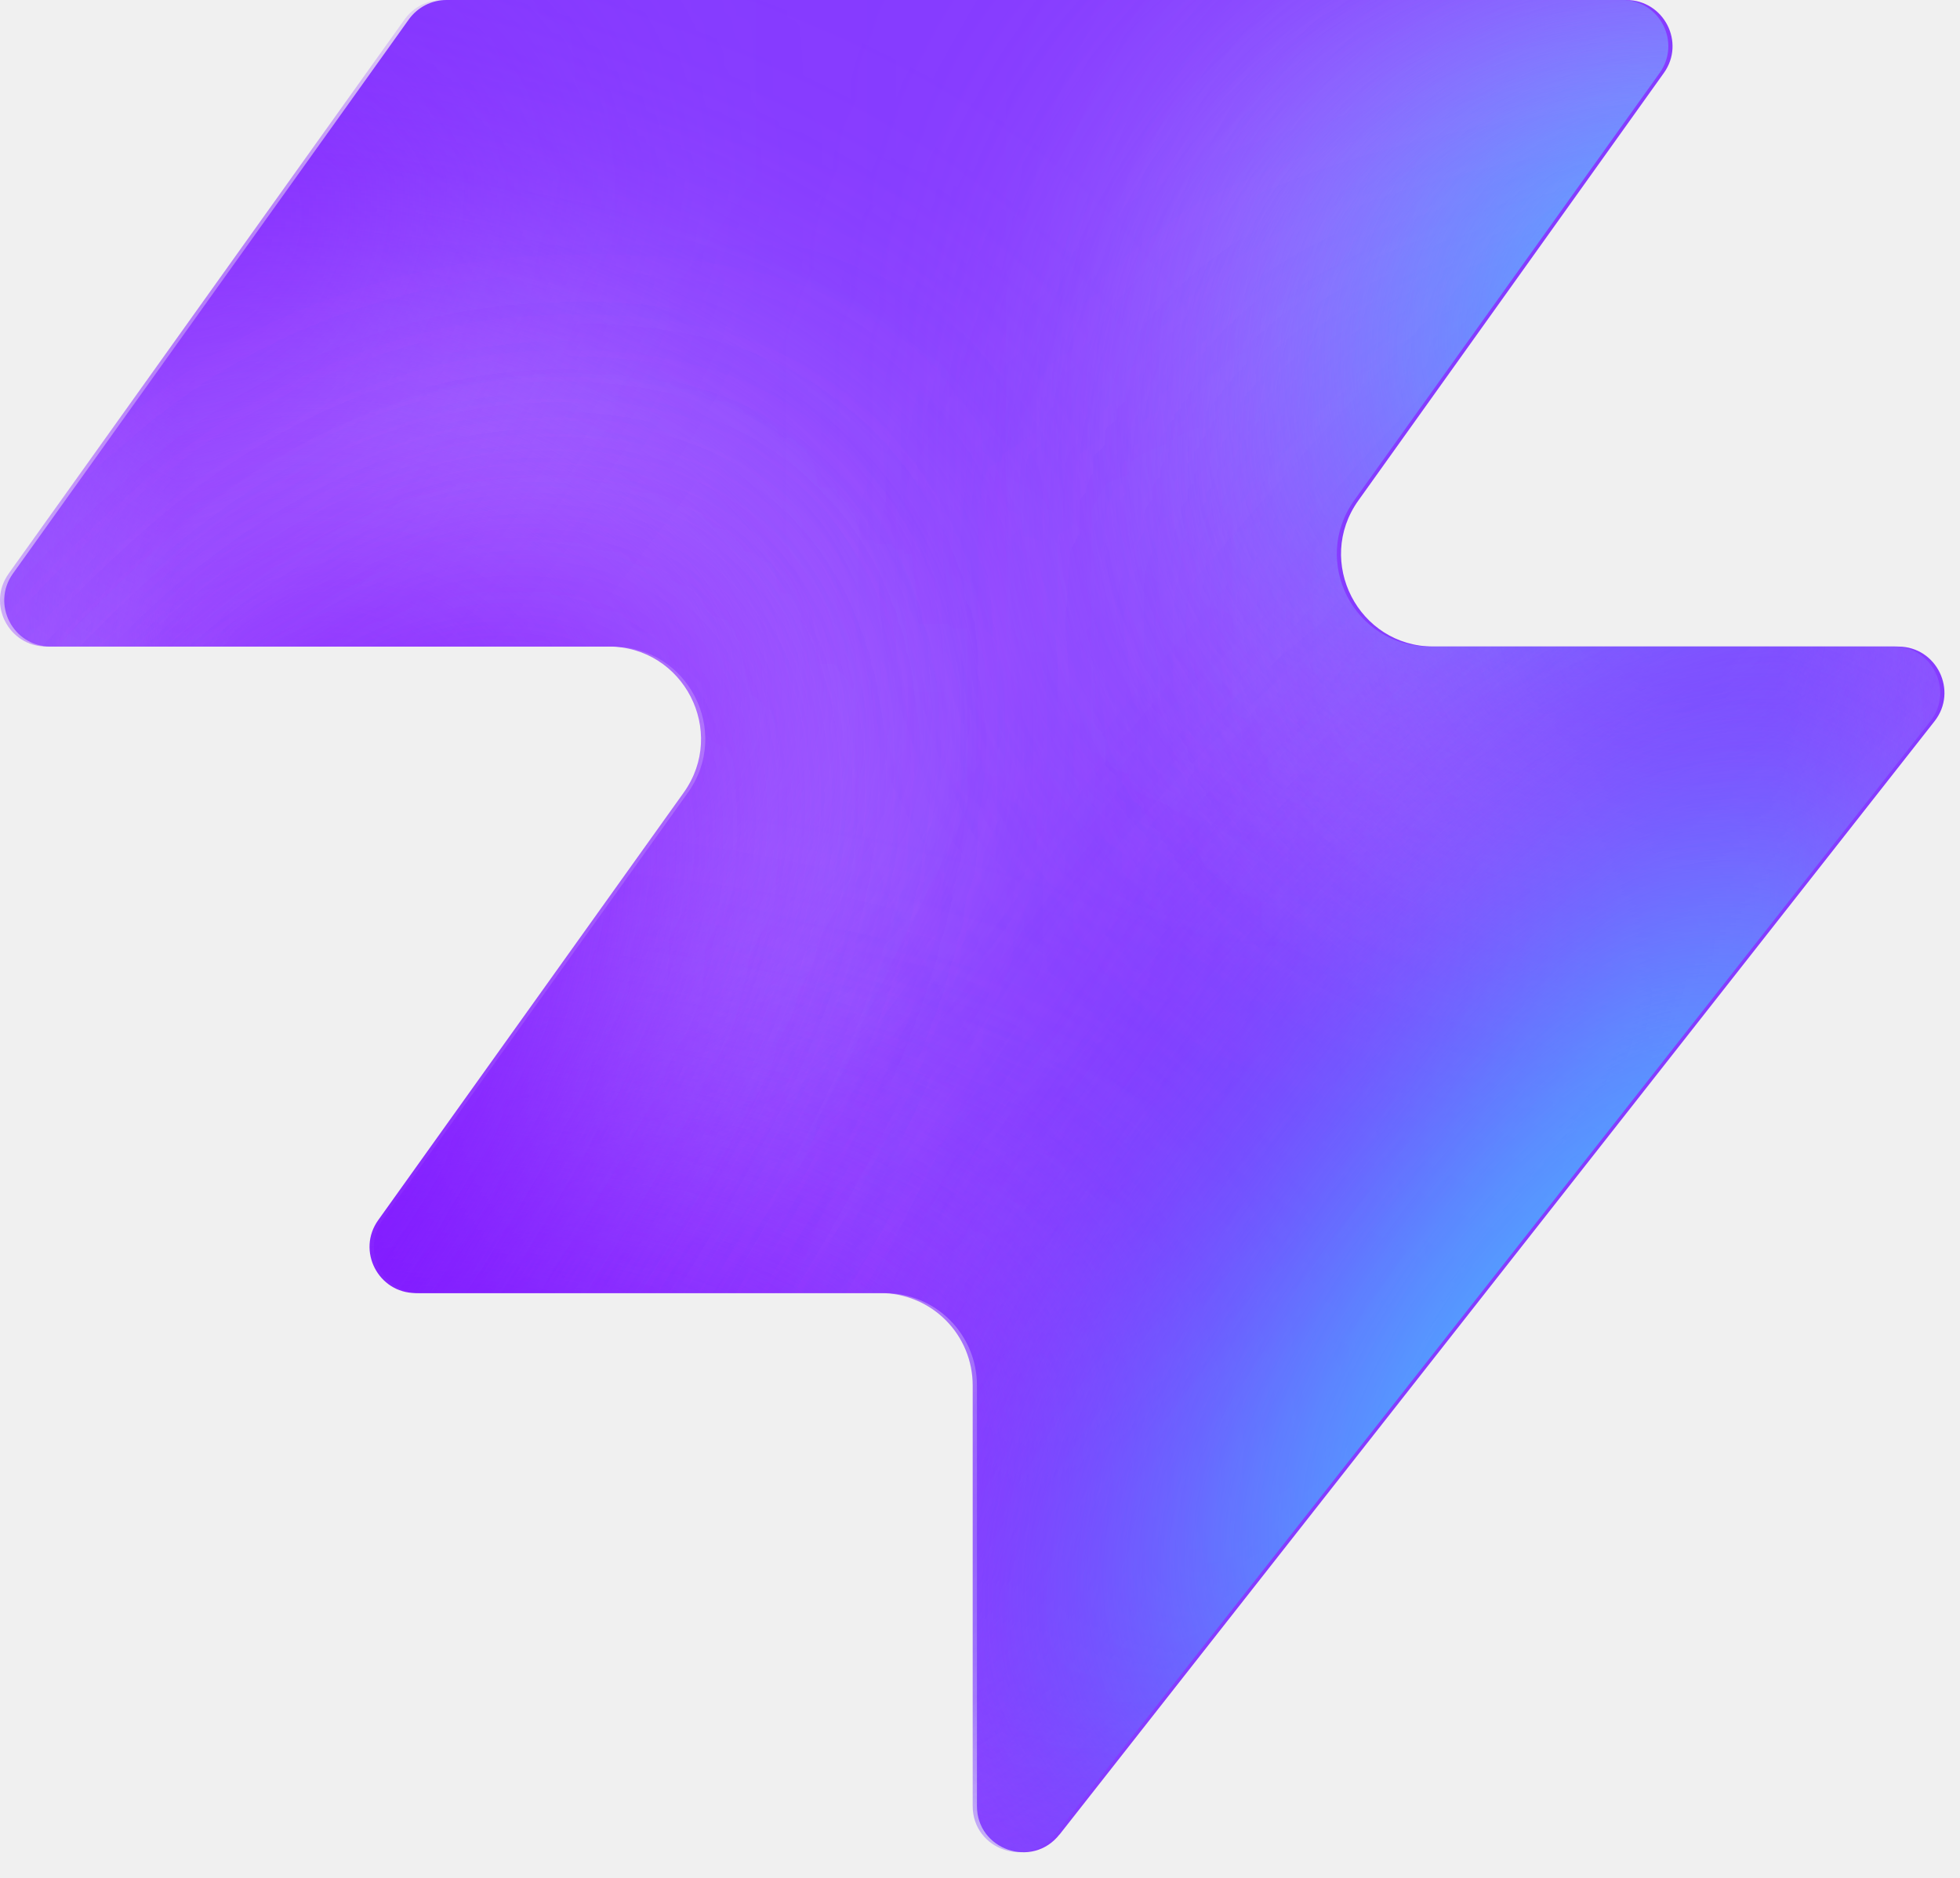
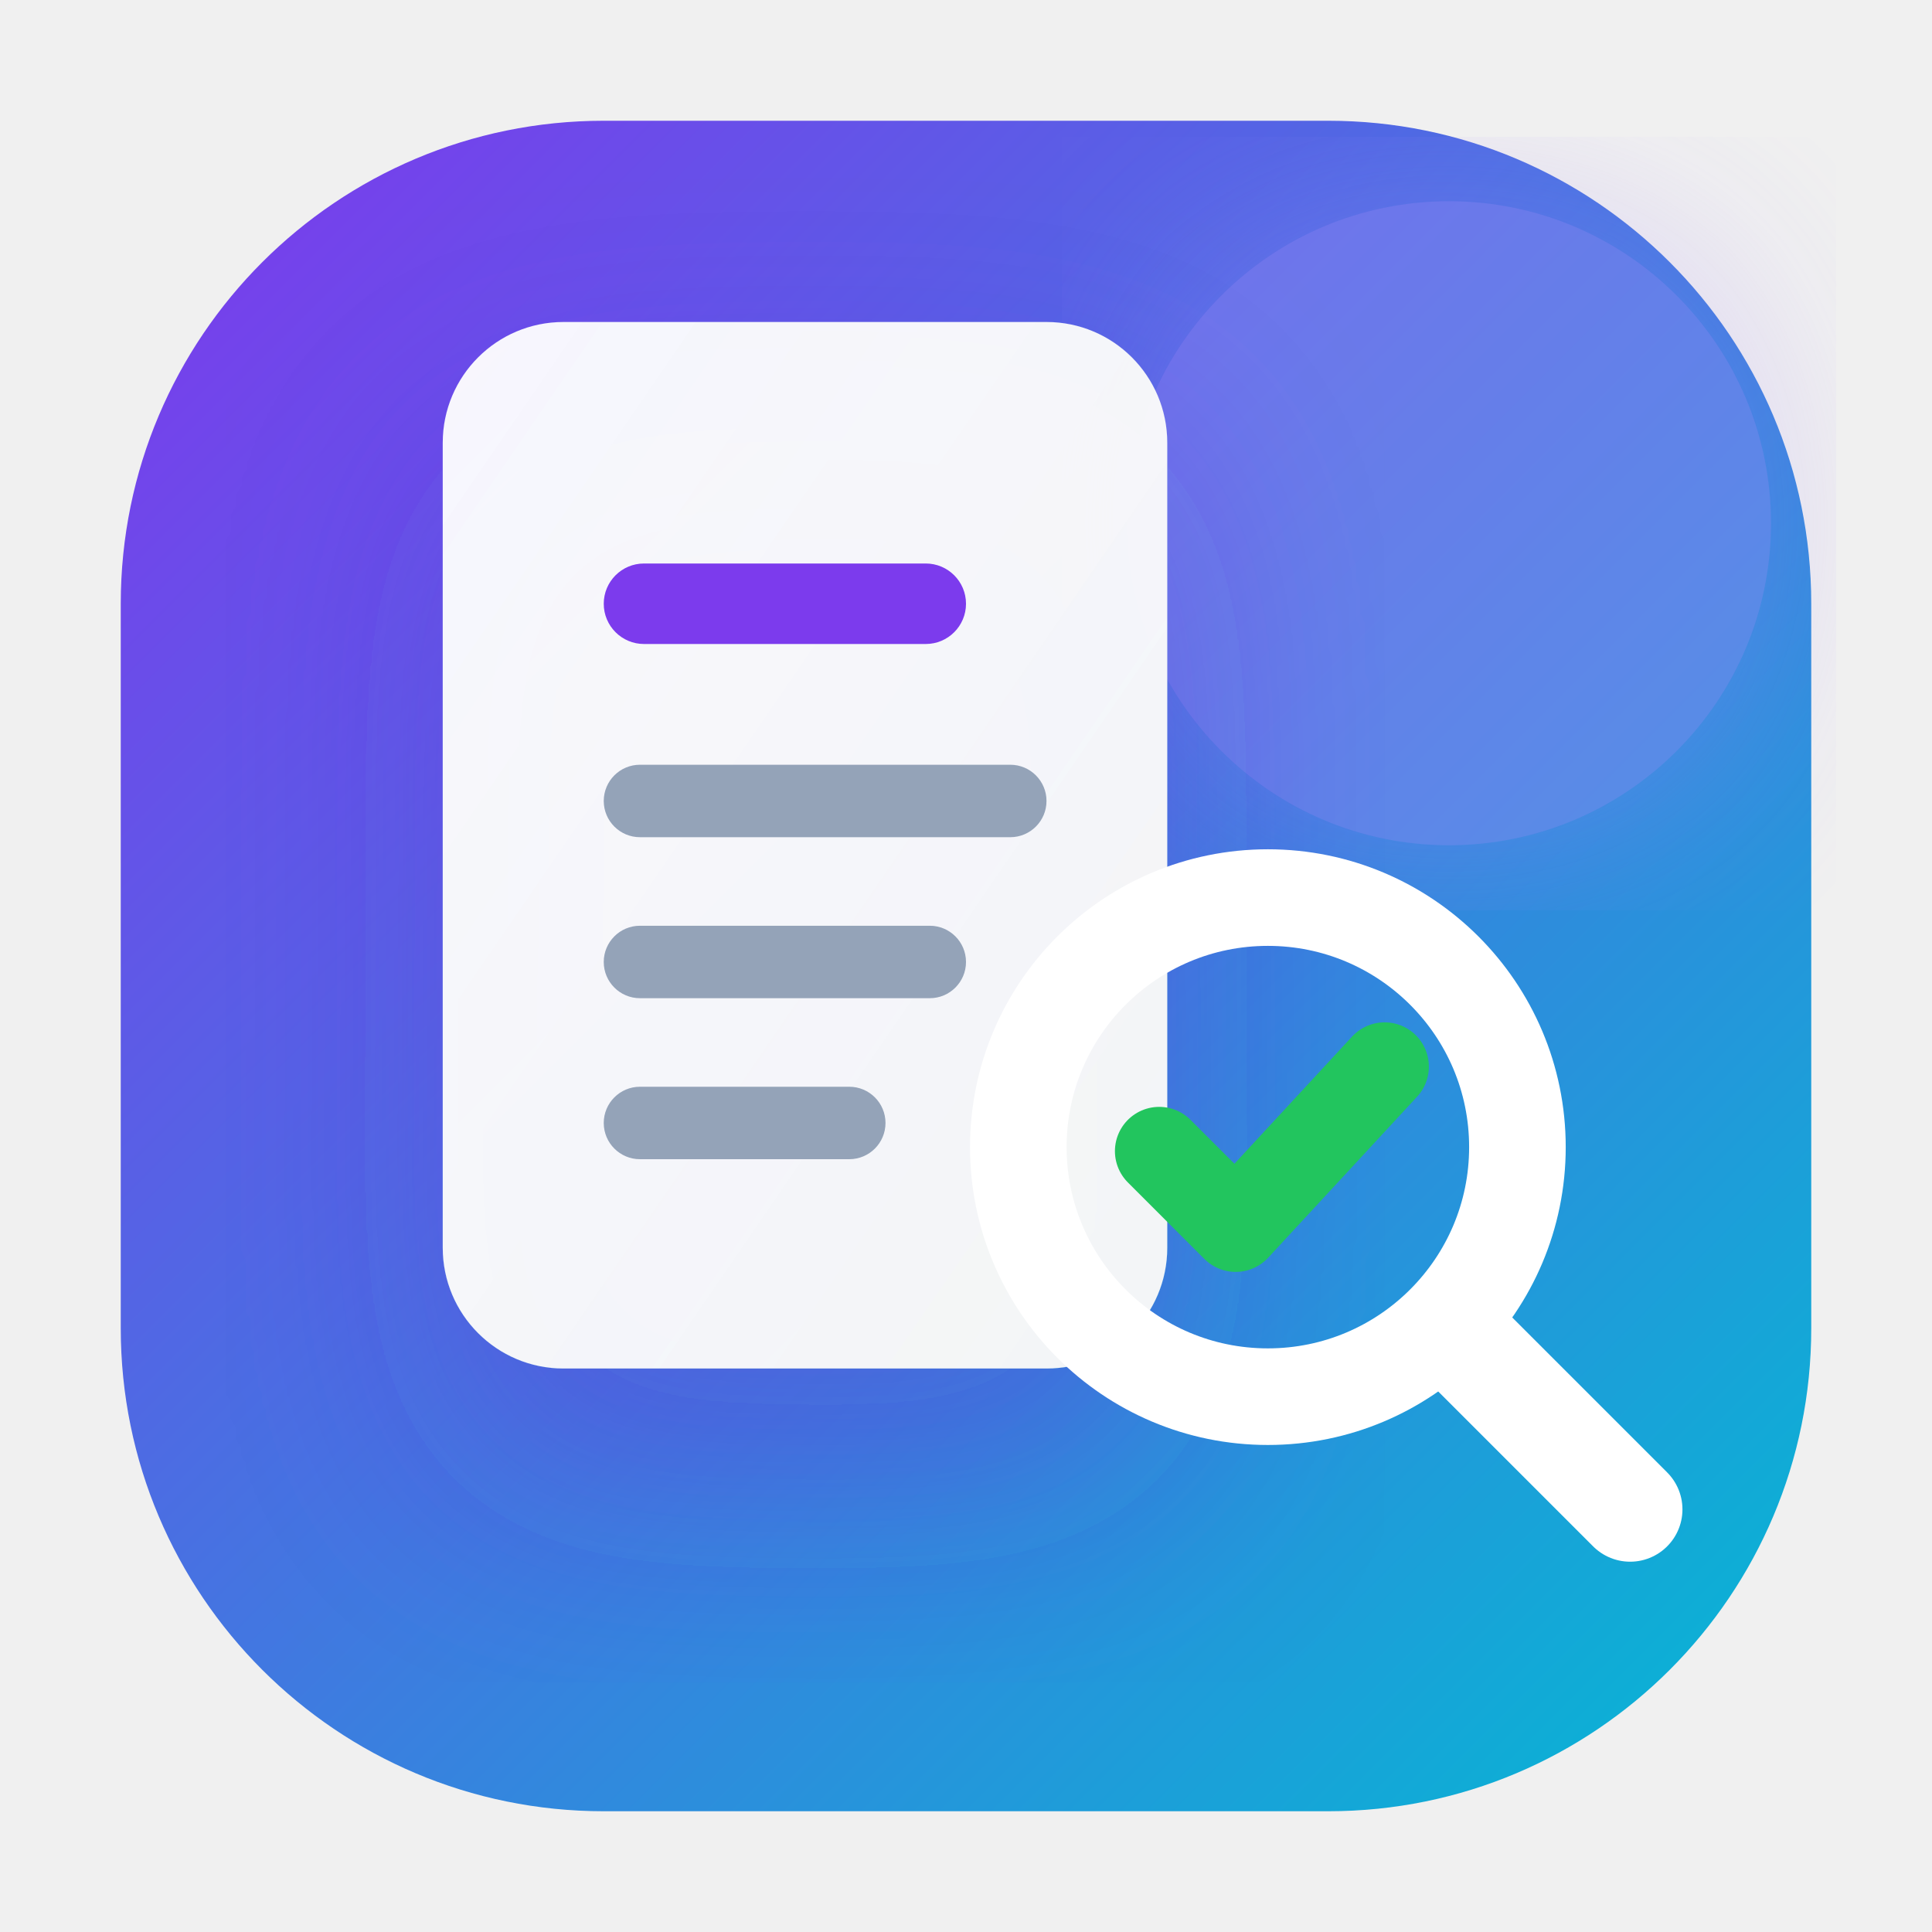
- <svg xmlns="http://www.w3.org/2000/svg" width="48" height="46" fill="none" viewBox="0 0 48 46">
-   <path fill="#863bff" d="M25.946 44.938c-.664.845-2.021.375-2.021-.698V33.937a2.26 2.26 0 0 0-2.262-2.262H10.287c-.92 0-1.456-1.04-.92-1.788l7.48-10.471c1.07-1.497 0-3.578-1.842-3.578H1.237c-.92 0-1.456-1.04-.92-1.788L10.013.474c.214-.297.556-.474.92-.474h28.894c.92 0 1.456 1.04.92 1.788l-7.48 10.471c-1.07 1.498 0 3.579 1.842 3.579h11.377c.943 0 1.473 1.088.89 1.83L25.947 44.94z" style="fill:#863bff;fill:color(display-p3 .525 .23 1);fill-opacity:1" />
-   <mask id="a" width="48" height="46" x="0" y="0" maskUnits="userSpaceOnUse" style="mask-type:alpha">
-     <path fill="#000" d="M25.842 44.938c-.664.844-2.021.375-2.021-.698V33.937a2.26 2.26 0 0 0-2.262-2.262H10.183c-.92 0-1.456-1.04-.92-1.788l7.48-10.471c1.07-1.498 0-3.579-1.842-3.579H1.133c-.92 0-1.456-1.04-.92-1.787L9.91.473c.214-.297.556-.474.92-.474h28.894c.92 0 1.456 1.04.92 1.788l-7.48 10.471c-1.07 1.498 0 3.578 1.842 3.578h11.377c.943 0 1.473 1.088.89 1.832L25.843 44.94z" style="fill:#000;fill-opacity:1" />
-   </mask>
-   <g mask="url(#a)">
-     <g filter="url(#b)">
-       <ellipse cx="5.508" cy="14.704" fill="#ede6ff" rx="5.508" ry="14.704" style="fill:#ede6ff;fill:color(display-p3 .927 .903 1);fill-opacity:1" transform="matrix(.00324 1 1 -.00324 -4.47 31.516)" />
-     </g>
-     <g filter="url(#c)">
-       <ellipse cx="10.399" cy="29.851" fill="#ede6ff" rx="10.399" ry="29.851" style="fill:#ede6ff;fill:color(display-p3 .927 .903 1);fill-opacity:1" transform="matrix(.00324 1 1 -.00324 -39.328 7.883)" />
-     </g>
-     <g filter="url(#d)">
-       <ellipse cx="5.508" cy="30.487" fill="#7e14ff" rx="5.508" ry="30.487" style="fill:#7e14ff;fill:color(display-p3 .492 .077 1);fill-opacity:1" transform="rotate(89.814 -25.913 -14.639)scale(1 -1)" />
-     </g>
-     <g filter="url(#e)">
-       <ellipse cx="5.508" cy="30.599" fill="#7e14ff" rx="5.508" ry="30.599" style="fill:#7e14ff;fill:color(display-p3 .492 .077 1);fill-opacity:1" transform="rotate(89.814 -32.644 -3.334)scale(1 -1)" />
-     </g>
-     <g filter="url(#f)">
-       <ellipse cx="5.508" cy="30.599" fill="#7e14ff" rx="5.508" ry="30.599" style="fill:#7e14ff;fill:color(display-p3 .492 .077 1);fill-opacity:1" transform="matrix(.00324 1 1 -.00324 -34.34 30.47)" />
-     </g>
-     <g filter="url(#g)">
-       <ellipse cx="14.072" cy="22.078" fill="#ede6ff" rx="14.072" ry="22.078" style="fill:#ede6ff;fill:color(display-p3 .927 .903 1);fill-opacity:1" transform="rotate(93.35 24.506 48.493)scale(-1 1)" />
-     </g>
-     <g filter="url(#h)">
-       <ellipse cx="3.47" cy="21.501" fill="#7e14ff" rx="3.47" ry="21.501" style="fill:#7e14ff;fill:color(display-p3 .492 .077 1);fill-opacity:1" transform="rotate(89.009 28.708 47.59)scale(-1 1)" />
-     </g>
-     <g filter="url(#i)">
-       <ellipse cx="3.47" cy="21.501" fill="#7e14ff" rx="3.47" ry="21.501" style="fill:#7e14ff;fill:color(display-p3 .492 .077 1);fill-opacity:1" transform="rotate(89.009 28.708 47.59)scale(-1 1)" />
-     </g>
-     <g filter="url(#j)">
-       <ellipse cx=".387" cy="8.972" fill="#7e14ff" rx="4.407" ry="29.108" style="fill:#7e14ff;fill:color(display-p3 .492 .077 1);fill-opacity:1" transform="rotate(39.51 .387 8.972)" />
-     </g>
-     <g filter="url(#k)">
-       <ellipse cx="47.523" cy="-6.092" fill="#7e14ff" rx="4.407" ry="29.108" style="fill:#7e14ff;fill:color(display-p3 .492 .077 1);fill-opacity:1" transform="rotate(37.892 47.523 -6.092)" />
-     </g>
-     <g filter="url(#l)">
-       <ellipse cx="41.412" cy="6.333" fill="#47bfff" rx="5.971" ry="9.665" style="fill:#47bfff;fill:color(display-p3 .28 .748 1);fill-opacity:1" transform="rotate(37.892 41.412 6.333)" />
-     </g>
-     <g filter="url(#m)">
-       <ellipse cx="-1.879" cy="38.332" fill="#7e14ff" rx="4.407" ry="29.108" style="fill:#7e14ff;fill:color(display-p3 .492 .077 1);fill-opacity:1" transform="rotate(37.892 -1.88 38.332)" />
-     </g>
-     <g filter="url(#n)">
-       <ellipse cx="-1.879" cy="38.332" fill="#7e14ff" rx="4.407" ry="29.108" style="fill:#7e14ff;fill:color(display-p3 .492 .077 1);fill-opacity:1" transform="rotate(37.892 -1.88 38.332)" />
-     </g>
-     <g filter="url(#o)">
-       <ellipse cx="35.651" cy="29.907" fill="#7e14ff" rx="4.407" ry="29.108" style="fill:#7e14ff;fill:color(display-p3 .492 .077 1);fill-opacity:1" transform="rotate(37.892 35.651 29.907)" />
-     </g>
-     <g filter="url(#p)">
-       <ellipse cx="38.418" cy="32.4" fill="#47bfff" rx="5.971" ry="15.297" style="fill:#47bfff;fill:color(display-p3 .28 .748 1);fill-opacity:1" transform="rotate(37.892 38.418 32.4)" />
-     </g>
-   </g>
+ <svg xmlns="http://www.w3.org/2000/svg" width="48" height="48" fill="none" viewBox="0 0 48 48">
  <defs>
-     <filter id="b" width="60.045" height="41.654" x="-19.77" y="16.149" color-interpolation-filters="sRGB" filterUnits="userSpaceOnUse">
-       <feFlood flood-opacity="0" result="BackgroundImageFix" />
-       <feBlend in="SourceGraphic" in2="BackgroundImageFix" result="shape" />
-       <feGaussianBlur result="effect1_foregroundBlur_2002_17158" stdDeviation="7.659" />
+     <linearGradient id="bg" x1="4" y1="4" x2="44" y2="44" gradientUnits="userSpaceOnUse">
+       <stop stop-color="#7C3AED" />
+       <stop offset="1" stop-color="#06B6D4" />
+     </linearGradient>
+     <linearGradient id="glass" x1="0" y1="0" x2="1" y2="1">
+       <stop stop-color="#fff" stop-opacity=".95" />
+       <stop offset="1" stop-color="#F3F4F6" />
+     </linearGradient>
+     <filter id="shadow" x="-30%" y="-30%" width="160%" height="160%">
+       <feDropShadow dx="0" dy="3" stdDeviation="3" flood-color="#6D28D9" flood-opacity=".35" />
    </filter>
-     <filter id="c" width="90.34" height="51.437" x="-54.613" y="-7.533" color-interpolation-filters="sRGB" filterUnits="userSpaceOnUse">
-       <feFlood flood-opacity="0" result="BackgroundImageFix" />
-       <feBlend in="SourceGraphic" in2="BackgroundImageFix" result="shape" />
-       <feGaussianBlur result="effect1_foregroundBlur_2002_17158" stdDeviation="7.659" />
-     </filter>
-     <filter id="d" width="79.355" height="29.4" x="-49.64" y="2.03" color-interpolation-filters="sRGB" filterUnits="userSpaceOnUse">
-       <feFlood flood-opacity="0" result="BackgroundImageFix" />
-       <feBlend in="SourceGraphic" in2="BackgroundImageFix" result="shape" />
-       <feGaussianBlur result="effect1_foregroundBlur_2002_17158" stdDeviation="4.596" />
-     </filter>
-     <filter id="e" width="79.579" height="29.4" x="-45.045" y="20.029" color-interpolation-filters="sRGB" filterUnits="userSpaceOnUse">
-       <feFlood flood-opacity="0" result="BackgroundImageFix" />
-       <feBlend in="SourceGraphic" in2="BackgroundImageFix" result="shape" />
-       <feGaussianBlur result="effect1_foregroundBlur_2002_17158" stdDeviation="4.596" />
-     </filter>
-     <filter id="f" width="79.579" height="29.4" x="-43.513" y="21.178" color-interpolation-filters="sRGB" filterUnits="userSpaceOnUse">
-       <feFlood flood-opacity="0" result="BackgroundImageFix" />
-       <feBlend in="SourceGraphic" in2="BackgroundImageFix" result="shape" />
-       <feGaussianBlur result="effect1_foregroundBlur_2002_17158" stdDeviation="4.596" />
-     </filter>
-     <filter id="g" width="74.749" height="58.852" x="15.756" y="-17.901" color-interpolation-filters="sRGB" filterUnits="userSpaceOnUse">
-       <feFlood flood-opacity="0" result="BackgroundImageFix" />
-       <feBlend in="SourceGraphic" in2="BackgroundImageFix" result="shape" />
-       <feGaussianBlur result="effect1_foregroundBlur_2002_17158" stdDeviation="7.659" />
-     </filter>
-     <filter id="h" width="61.377" height="25.362" x="23.548" y="2.284" color-interpolation-filters="sRGB" filterUnits="userSpaceOnUse">
-       <feFlood flood-opacity="0" result="BackgroundImageFix" />
-       <feBlend in="SourceGraphic" in2="BackgroundImageFix" result="shape" />
-       <feGaussianBlur result="effect1_foregroundBlur_2002_17158" stdDeviation="4.596" />
-     </filter>
-     <filter id="i" width="61.377" height="25.362" x="23.548" y="2.284" color-interpolation-filters="sRGB" filterUnits="userSpaceOnUse">
-       <feFlood flood-opacity="0" result="BackgroundImageFix" />
-       <feBlend in="SourceGraphic" in2="BackgroundImageFix" result="shape" />
-       <feGaussianBlur result="effect1_foregroundBlur_2002_17158" stdDeviation="4.596" />
-     </filter>
-     <filter id="j" width="56.045" height="63.649" x="-27.636" y="-22.853" color-interpolation-filters="sRGB" filterUnits="userSpaceOnUse">
-       <feFlood flood-opacity="0" result="BackgroundImageFix" />
-       <feBlend in="SourceGraphic" in2="BackgroundImageFix" result="shape" />
-       <feGaussianBlur result="effect1_foregroundBlur_2002_17158" stdDeviation="4.596" />
-     </filter>
-     <filter id="k" width="54.814" height="64.646" x="20.116" y="-38.415" color-interpolation-filters="sRGB" filterUnits="userSpaceOnUse">
-       <feFlood flood-opacity="0" result="BackgroundImageFix" />
-       <feBlend in="SourceGraphic" in2="BackgroundImageFix" result="shape" />
-       <feGaussianBlur result="effect1_foregroundBlur_2002_17158" stdDeviation="4.596" />
-     </filter>
-     <filter id="l" width="33.541" height="35.313" x="24.641" y="-11.323" color-interpolation-filters="sRGB" filterUnits="userSpaceOnUse">
-       <feFlood flood-opacity="0" result="BackgroundImageFix" />
-       <feBlend in="SourceGraphic" in2="BackgroundImageFix" result="shape" />
-       <feGaussianBlur result="effect1_foregroundBlur_2002_17158" stdDeviation="4.596" />
-     </filter>
-     <filter id="m" width="54.814" height="64.646" x="-29.286" y="6.009" color-interpolation-filters="sRGB" filterUnits="userSpaceOnUse">
-       <feFlood flood-opacity="0" result="BackgroundImageFix" />
-       <feBlend in="SourceGraphic" in2="BackgroundImageFix" result="shape" />
-       <feGaussianBlur result="effect1_foregroundBlur_2002_17158" stdDeviation="4.596" />
-     </filter>
-     <filter id="n" width="54.814" height="64.646" x="-29.286" y="6.009" color-interpolation-filters="sRGB" filterUnits="userSpaceOnUse">
-       <feFlood flood-opacity="0" result="BackgroundImageFix" />
-       <feBlend in="SourceGraphic" in2="BackgroundImageFix" result="shape" />
-       <feGaussianBlur result="effect1_foregroundBlur_2002_17158" stdDeviation="4.596" />
-     </filter>
-     <filter id="o" width="54.814" height="64.646" x="8.244" y="-2.416" color-interpolation-filters="sRGB" filterUnits="userSpaceOnUse">
-       <feFlood flood-opacity="0" result="BackgroundImageFix" />
-       <feBlend in="SourceGraphic" in2="BackgroundImageFix" result="shape" />
-       <feGaussianBlur result="effect1_foregroundBlur_2002_17158" stdDeviation="4.596" />
-     </filter>
-     <filter id="p" width="39.409" height="43.623" x="18.713" y="10.588" color-interpolation-filters="sRGB" filterUnits="userSpaceOnUse">
-       <feFlood flood-opacity="0" result="BackgroundImageFix" />
-       <feBlend in="SourceGraphic" in2="BackgroundImageFix" result="shape" />
-       <feGaussianBlur result="effect1_foregroundBlur_2002_17158" stdDeviation="4.596" />
+     <filter id="glow">
+       <feGaussianBlur stdDeviation="2.8" result="blur" />
+       <feMerge>
+         <feMergeNode in="blur" />
+         <feMergeNode in="SourceGraphic" />
+       </feMerge>
    </filter>
  </defs>
+   <rect x="3" y="3" width="42" height="42" rx="12" fill="url(#bg)" />
+   <circle cx="36" cy="13" r="8" fill="#A78BFA" opacity=".35" filter="url(#glow)" />
+   <g filter="url(#shadow)">
+     <rect x="11" y="8" width="18" height="26" rx="3" fill="url(#glass)" />
+     <rect x="15" y="14" width="9" height="2" rx="1" fill="#7C3AED" />
+     <rect x="15" y="19" width="11" height="1.8" rx=".9" fill="#94A3B8" />
+     <rect x="15" y="23" width="9" height="1.8" rx=".9" fill="#94A3B8" />
+     <rect x="15" y="27" width="7" height="1.8" rx=".9" fill="#94A3B8" />
+   </g>
+   <circle cx="31.5" cy="28.5" r="6.2" stroke="#fff" stroke-width="2.4" fill="none" />
+   <line x1="36.2" y1="33.2" x2="40.5" y2="37.5" stroke="#fff" stroke-width="2.6" stroke-linecap="round" />
+   <path d="M28.8 28.6l1.9 1.9 3.7-4" stroke="#22C55E" stroke-width="2.2" stroke-linecap="round" stroke-linejoin="round" />
</svg>
